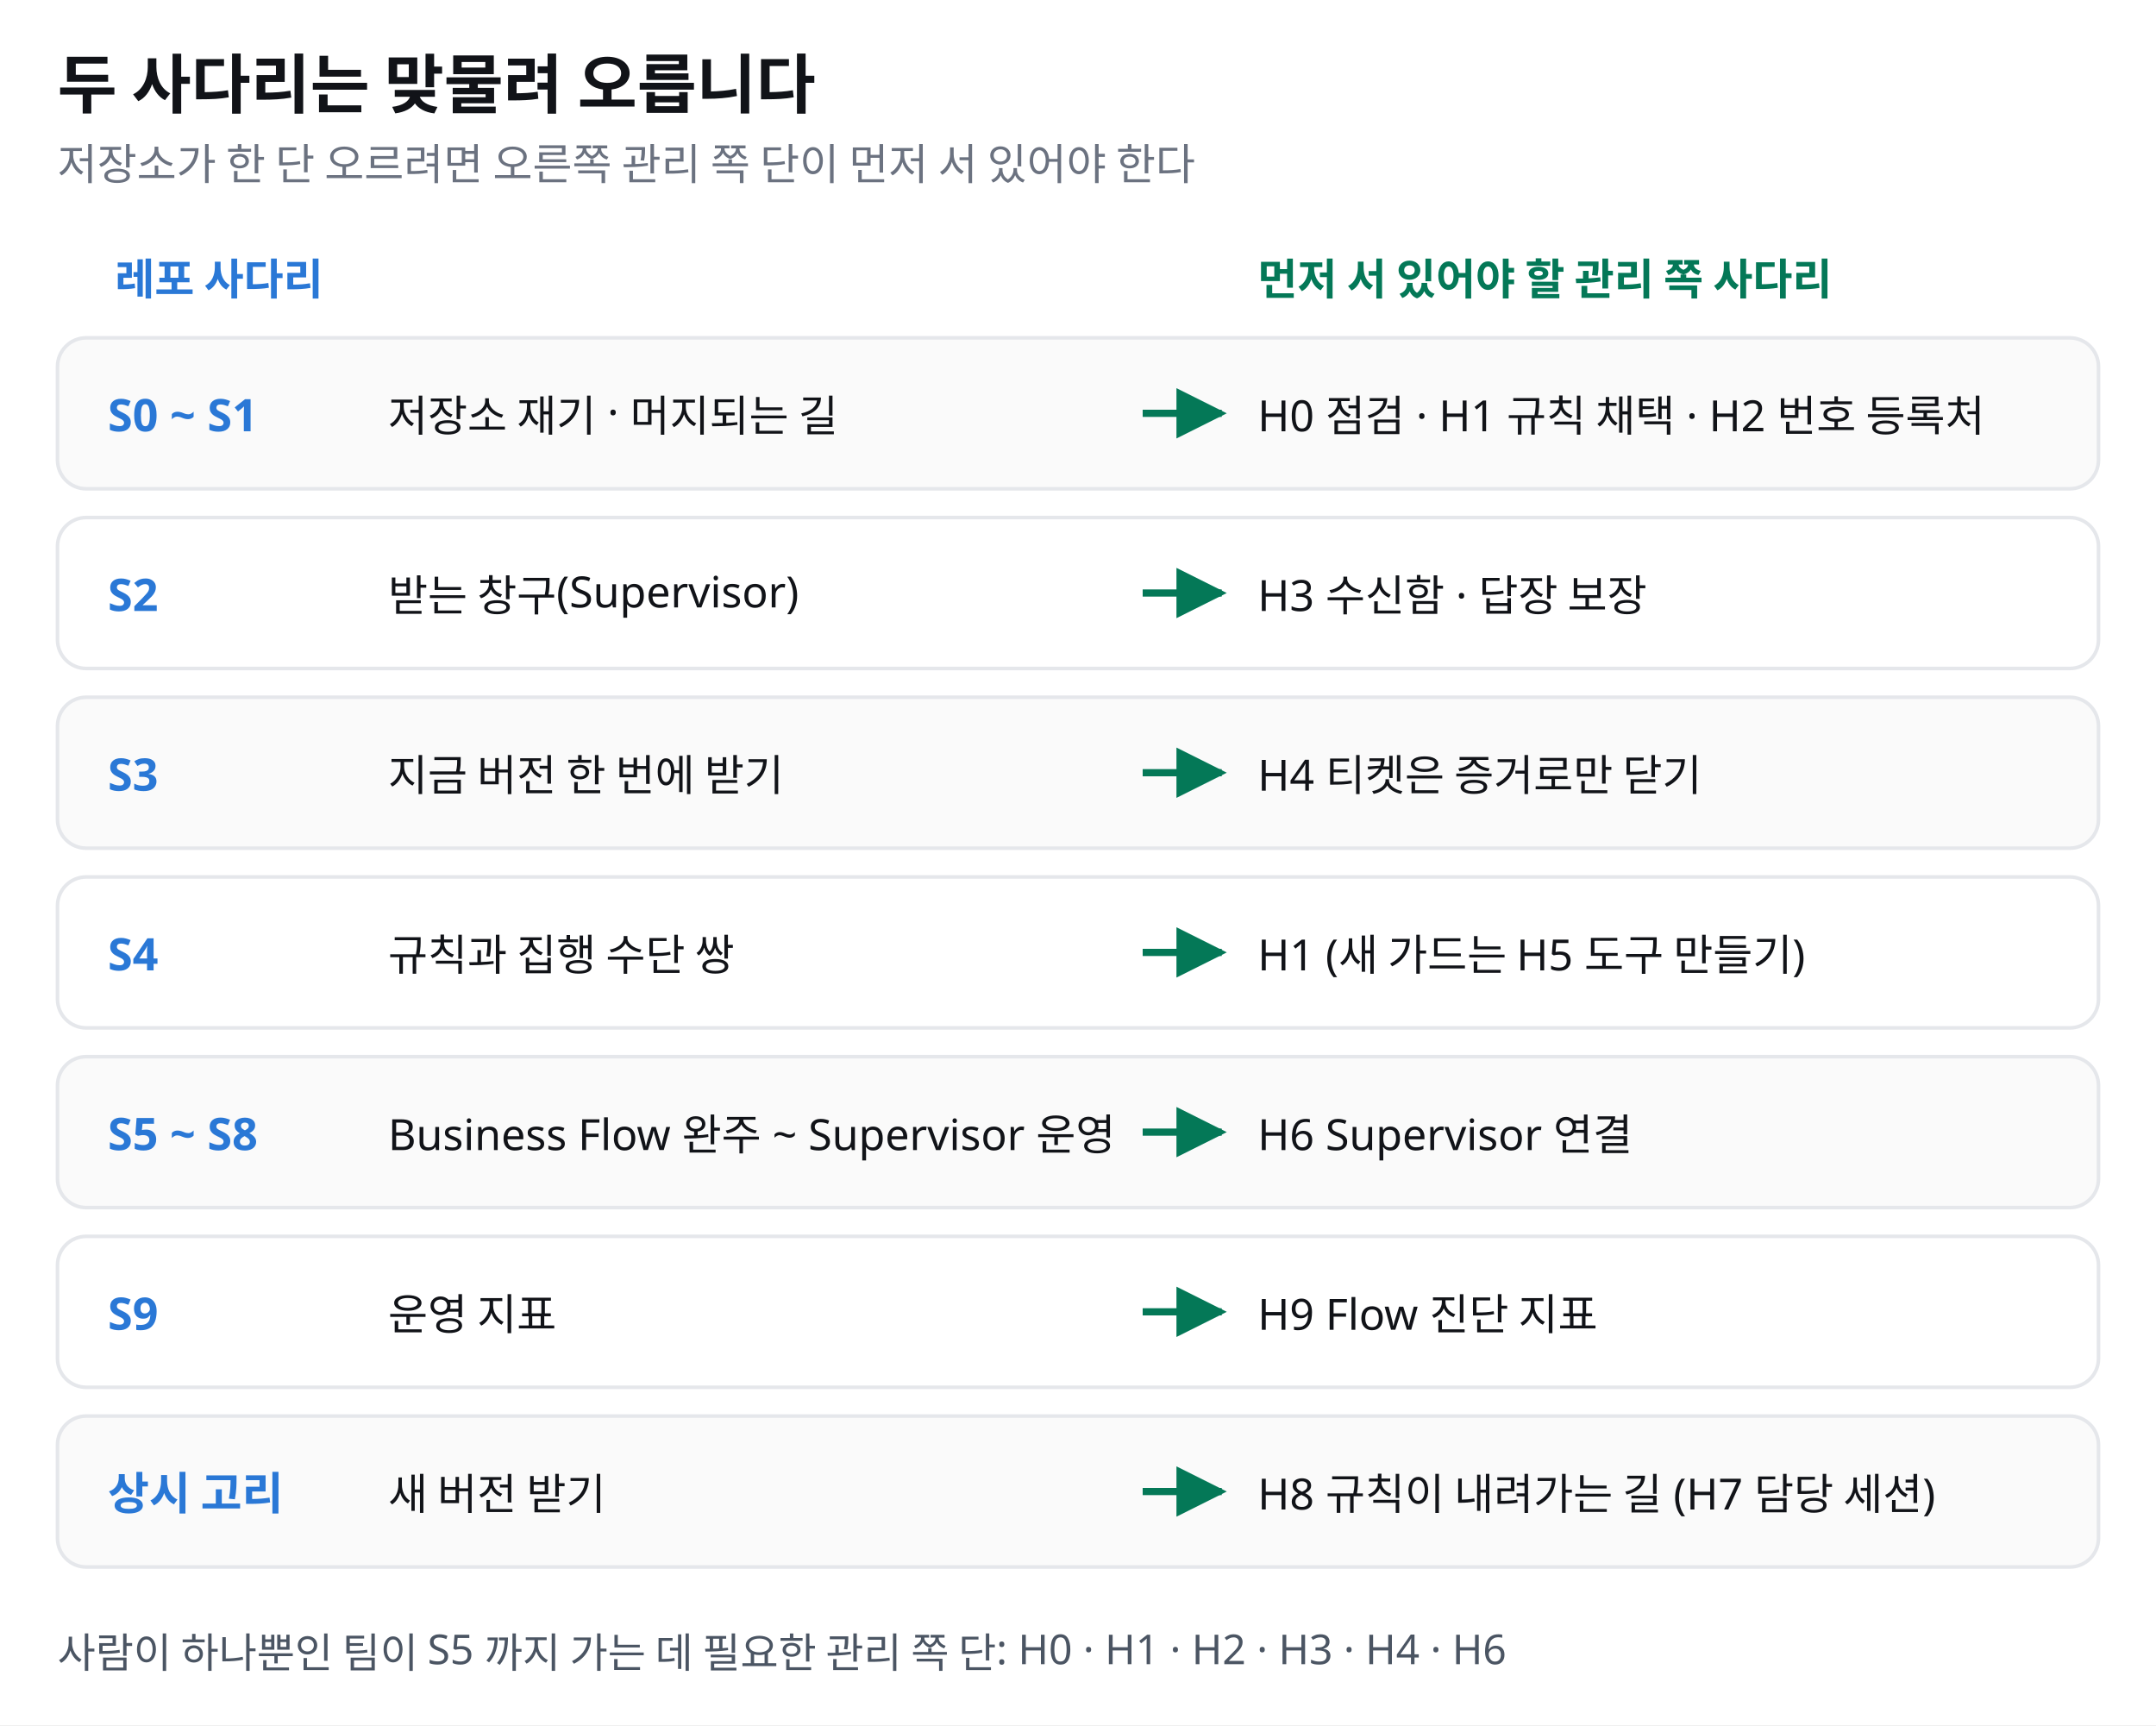
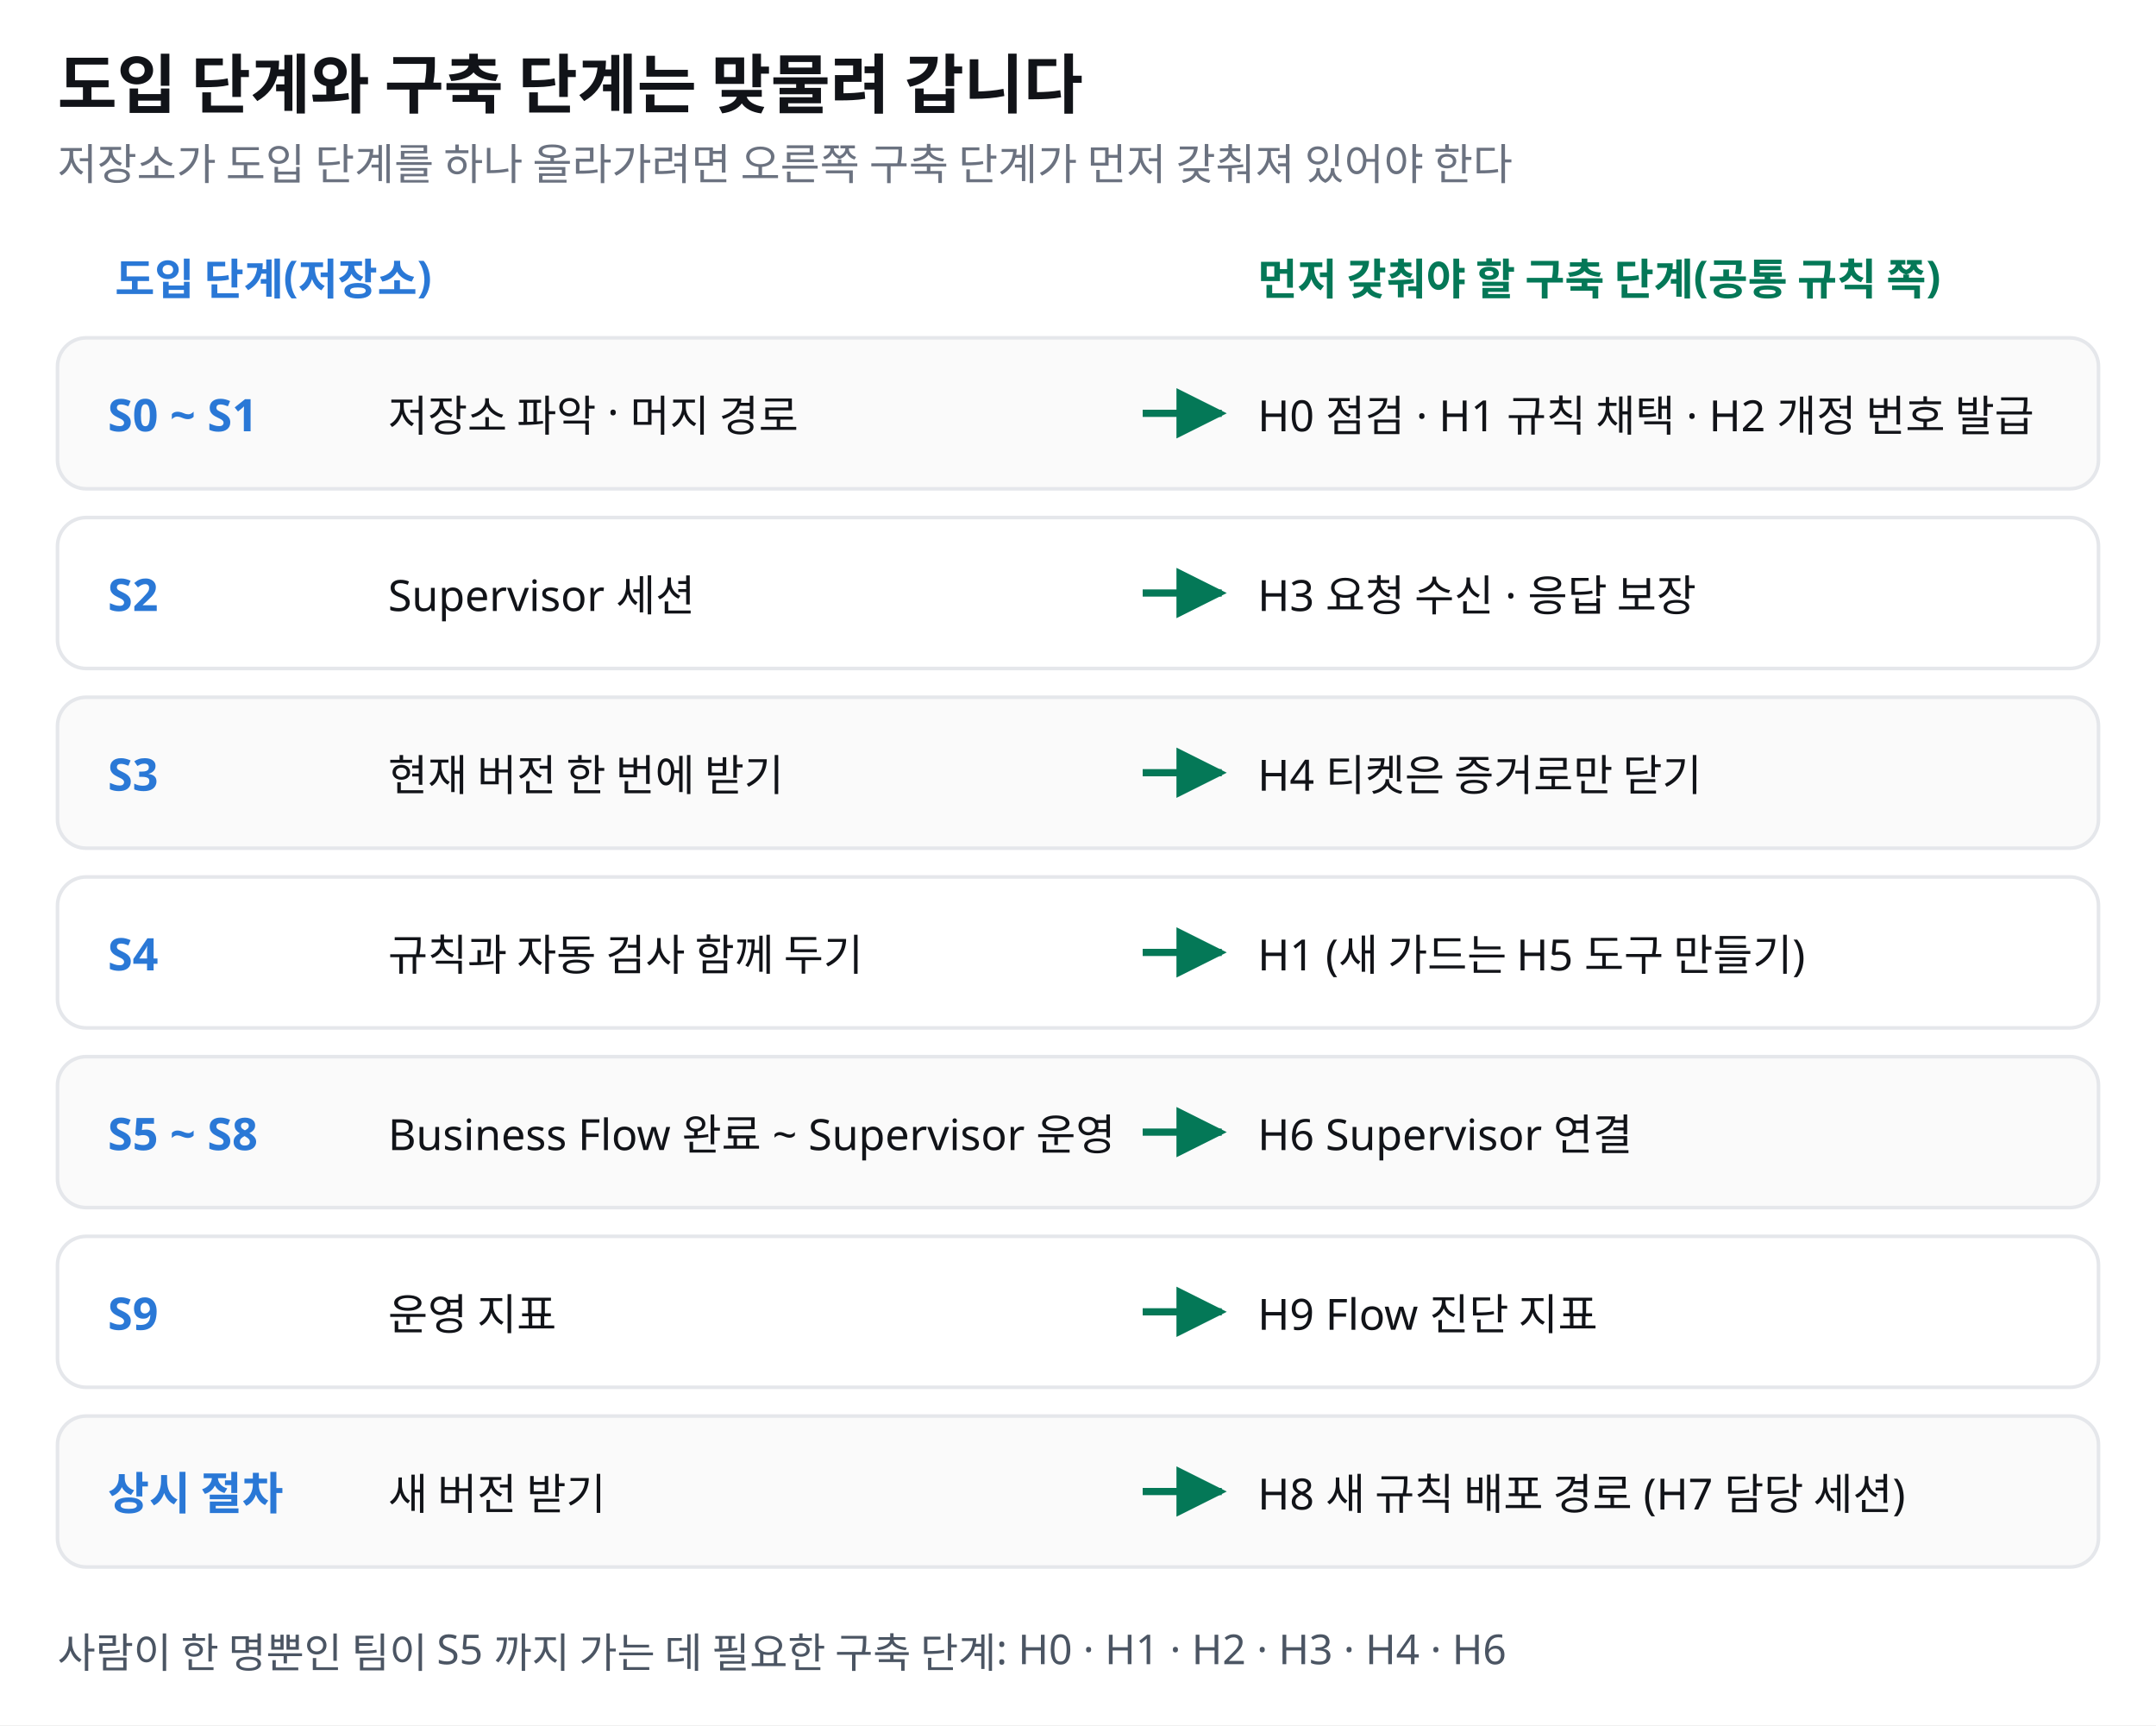
<svg xmlns="http://www.w3.org/2000/svg" viewBox="0 0 600 480" width="600" height="480" role="img" aria-labelledby="t d">
  <rect width="600" height="480" fill="#ffffff" />
  <g font-family="Pretendard, 'Apple SD Gothic Neo', 'Noto Sans KR', 'Malgun Gothic', sans-serif">
    <defs>
      <marker id="l-g" viewBox="0 0 10 10" refX="9" refY="5" markerWidth="7" markerHeight="7" orient="auto-start-reverse">
        <path d="M0,0 L10,5 L0,10 z" fill="#047857" />
      </marker>
    </defs>
-     <text x="16" y="30" font-size="18" fill="#111318" font-weight="700">두 사다리는 맞물려 오릅니다</text>
-     <text x="16" y="50" font-size="12" fill="#6b7280">저장소가 한 단 오르려면 오른쪽 관리 쪽 단이 먼저 서 있어야 한다</text>
-     <text x="32" y="82" font-size="12" fill="#2a78d6" font-weight="700">레포 사다리</text>
-     <text x="350" y="82" font-size="12" fill="#047857" font-weight="700">먼저 서 있어야 할 관리 쪽 사다리</text>
+     <text x="16" y="30" font-size="18" fill="#111318" font-weight="700">도입 단계와 구축 단계는 맞물려 갑니다</text>
+     <text x="16" y="50" font-size="12" fill="#6b7280">저장소가 도입 단계를 하나 올라가려면 오른쪽 구축 단계가 먼저 갖춰져 있어야 한다</text>
+     <text x="32" y="82" font-size="12" fill="#2a78d6" font-weight="700">도입 단계(저장소)</text>
+     <text x="350" y="82" font-size="12" fill="#047857" font-weight="700">먼저 갖춰야 할 구축 단계(공통 규칙 쪽)</text>
    <rect x="16" y="94" width="568" height="42" rx="8" fill="#fafafa" stroke="#e5e7eb" stroke-width="1" />
    <text x="30" y="120" font-size="12.5" fill="#2a78d6" font-weight="700">S0 ~ S1</text>
-     <text x="108" y="120" font-size="12" fill="#111318">저장소 재기 · 머지되는 길</text>
+     <text x="108" y="120" font-size="12" fill="#111318">저장소 파악 · 머지 경로</text>
    <line x1="318" y1="115" x2="340" y2="115" stroke="#047857" stroke-width="2" marker-end="url(#l-g)" />
-     <text x="350" y="120" font-size="12" fill="#111318">H0 점검 · H1 규칙 채택 · H2 번호 등록처</text>
+     <text x="350" y="120" font-size="12" fill="#111318">H0 점검 · H1 규칙 채택 · H2 개정 번호 발급</text>
    <rect x="16" y="144" width="568" height="42" rx="8" fill="#ffffff" stroke="#e5e7eb" stroke-width="1" />
    <text x="30" y="170" font-size="12.5" fill="#2a78d6" font-weight="700">S2</text>
-     <text x="108" y="170" font-size="12" fill="#111318">받는 창구(Supervisor)</text>
+     <text x="108" y="170" font-size="12" fill="#111318">Supervisor 세션</text>
    <line x1="318" y1="165" x2="340" y2="165" stroke="#047857" stroke-width="2" marker-end="url(#l-g)" />
-     <text x="350" y="170" font-size="12" fill="#111318">H3 수신함 · 답장 보장</text>
+     <text x="350" y="170" font-size="12" fill="#111318">H3 요청 수신 · 응답 보장</text>
    <rect x="16" y="194" width="568" height="42" rx="8" fill="#fafafa" stroke="#e5e7eb" stroke-width="1" />
    <text x="30" y="220" font-size="12.5" fill="#2a78d6" font-weight="700">S3</text>
-     <text x="108" y="220" font-size="12" fill="#111318">지금 버전 한 번에 받기</text>
+     <text x="108" y="220" font-size="12" fill="#111318">현재 버전 한 번에 받기</text>
    <line x1="318" y1="215" x2="340" y2="215" stroke="#047857" stroke-width="2" marker-end="url(#l-g)" />
    <text x="350" y="220" font-size="12" fill="#111318">H4 티켓은 증거로만 닫기</text>
    <rect x="16" y="244" width="568" height="42" rx="8" fill="#ffffff" stroke="#e5e7eb" stroke-width="1" />
    <text x="30" y="270" font-size="12.5" fill="#2a78d6" font-weight="700">S4</text>
-     <text x="108" y="270" font-size="12" fill="#111318">규칙과 집행 수단 쌍</text>
+     <text x="108" y="270" font-size="12" fill="#111318">규칙과 자동 검사 함께 두기</text>
    <line x1="318" y1="265" x2="340" y2="265" stroke="#047857" stroke-width="2" marker-end="url(#l-g)" />
    <text x="350" y="270" font-size="12" fill="#111318">H1 (새 가드는 H5 도구 만들기)</text>
    <rect x="16" y="294" width="568" height="42" rx="8" fill="#fafafa" stroke="#e5e7eb" stroke-width="1" />
    <text x="30" y="320" font-size="12.5" fill="#2a78d6" font-weight="700">S5 ~ S8</text>
-     <text x="108" y="320" font-size="12" fill="#111318">Business Flow 완주 ~ Supervisor 운영</text>
+     <text x="108" y="320" font-size="12" fill="#111318">Business Flow 완료 ~ Supervisor 운영</text>
    <line x1="318" y1="315" x2="340" y2="315" stroke="#047857" stroke-width="2" marker-end="url(#l-g)" />
    <text x="350" y="320" font-size="12" fill="#111318">H6 Supervisor 연결</text>
    <rect x="16" y="344" width="568" height="42" rx="8" fill="#ffffff" stroke="#e5e7eb" stroke-width="1" />
    <text x="30" y="370" font-size="12.5" fill="#2a78d6" font-weight="700">S9</text>
    <text x="108" y="370" font-size="12" fill="#111318">운영 지표</text>
    <line x1="318" y1="365" x2="340" y2="365" stroke="#047857" stroke-width="2" marker-end="url(#l-g)" />
    <text x="350" y="370" font-size="12" fill="#111318">H9 Flow 진단 지표</text>
    <rect x="16" y="394" width="568" height="42" rx="8" fill="#fafafa" stroke="#e5e7eb" stroke-width="1" />
-     <text x="30" y="420" font-size="12.5" fill="#2a78d6" font-weight="700">상시 고리</text>
+     <text x="30" y="420" font-size="12.5" fill="#2a78d6" font-weight="700">상시 절차</text>
    <text x="108" y="420" font-size="12" fill="#111318">새 버전 받기</text>
    <line x1="318" y1="415" x2="340" y2="415" stroke="#047857" stroke-width="2" marker-end="url(#l-g)" />
-     <text x="350" y="420" font-size="12" fill="#111318">H8 규칙이 내려가는 길 (H7 담당 세션)</text>
-     <text x="16" y="464" font-size="11.5" fill="#4b5563">사람이 하나뿐인 팀이 S5 까지 가는 데 필요한 관리 쪽 단: H0 · H1 · H2 · H3 · H4 · H6</text>
+     <text x="350" y="420" font-size="12" fill="#111318">H8 새 규칙 배포 경로 (H7 담당 세션)</text>
+     <text x="16" y="464" font-size="11.5" fill="#4b5563">사람이 한 명뿐인 팀이 S5 까지 가는 데 필요한 구축 단계: H0 · H1 · H2 · H3 · H4 · H6</text>
  </g>
</svg>
